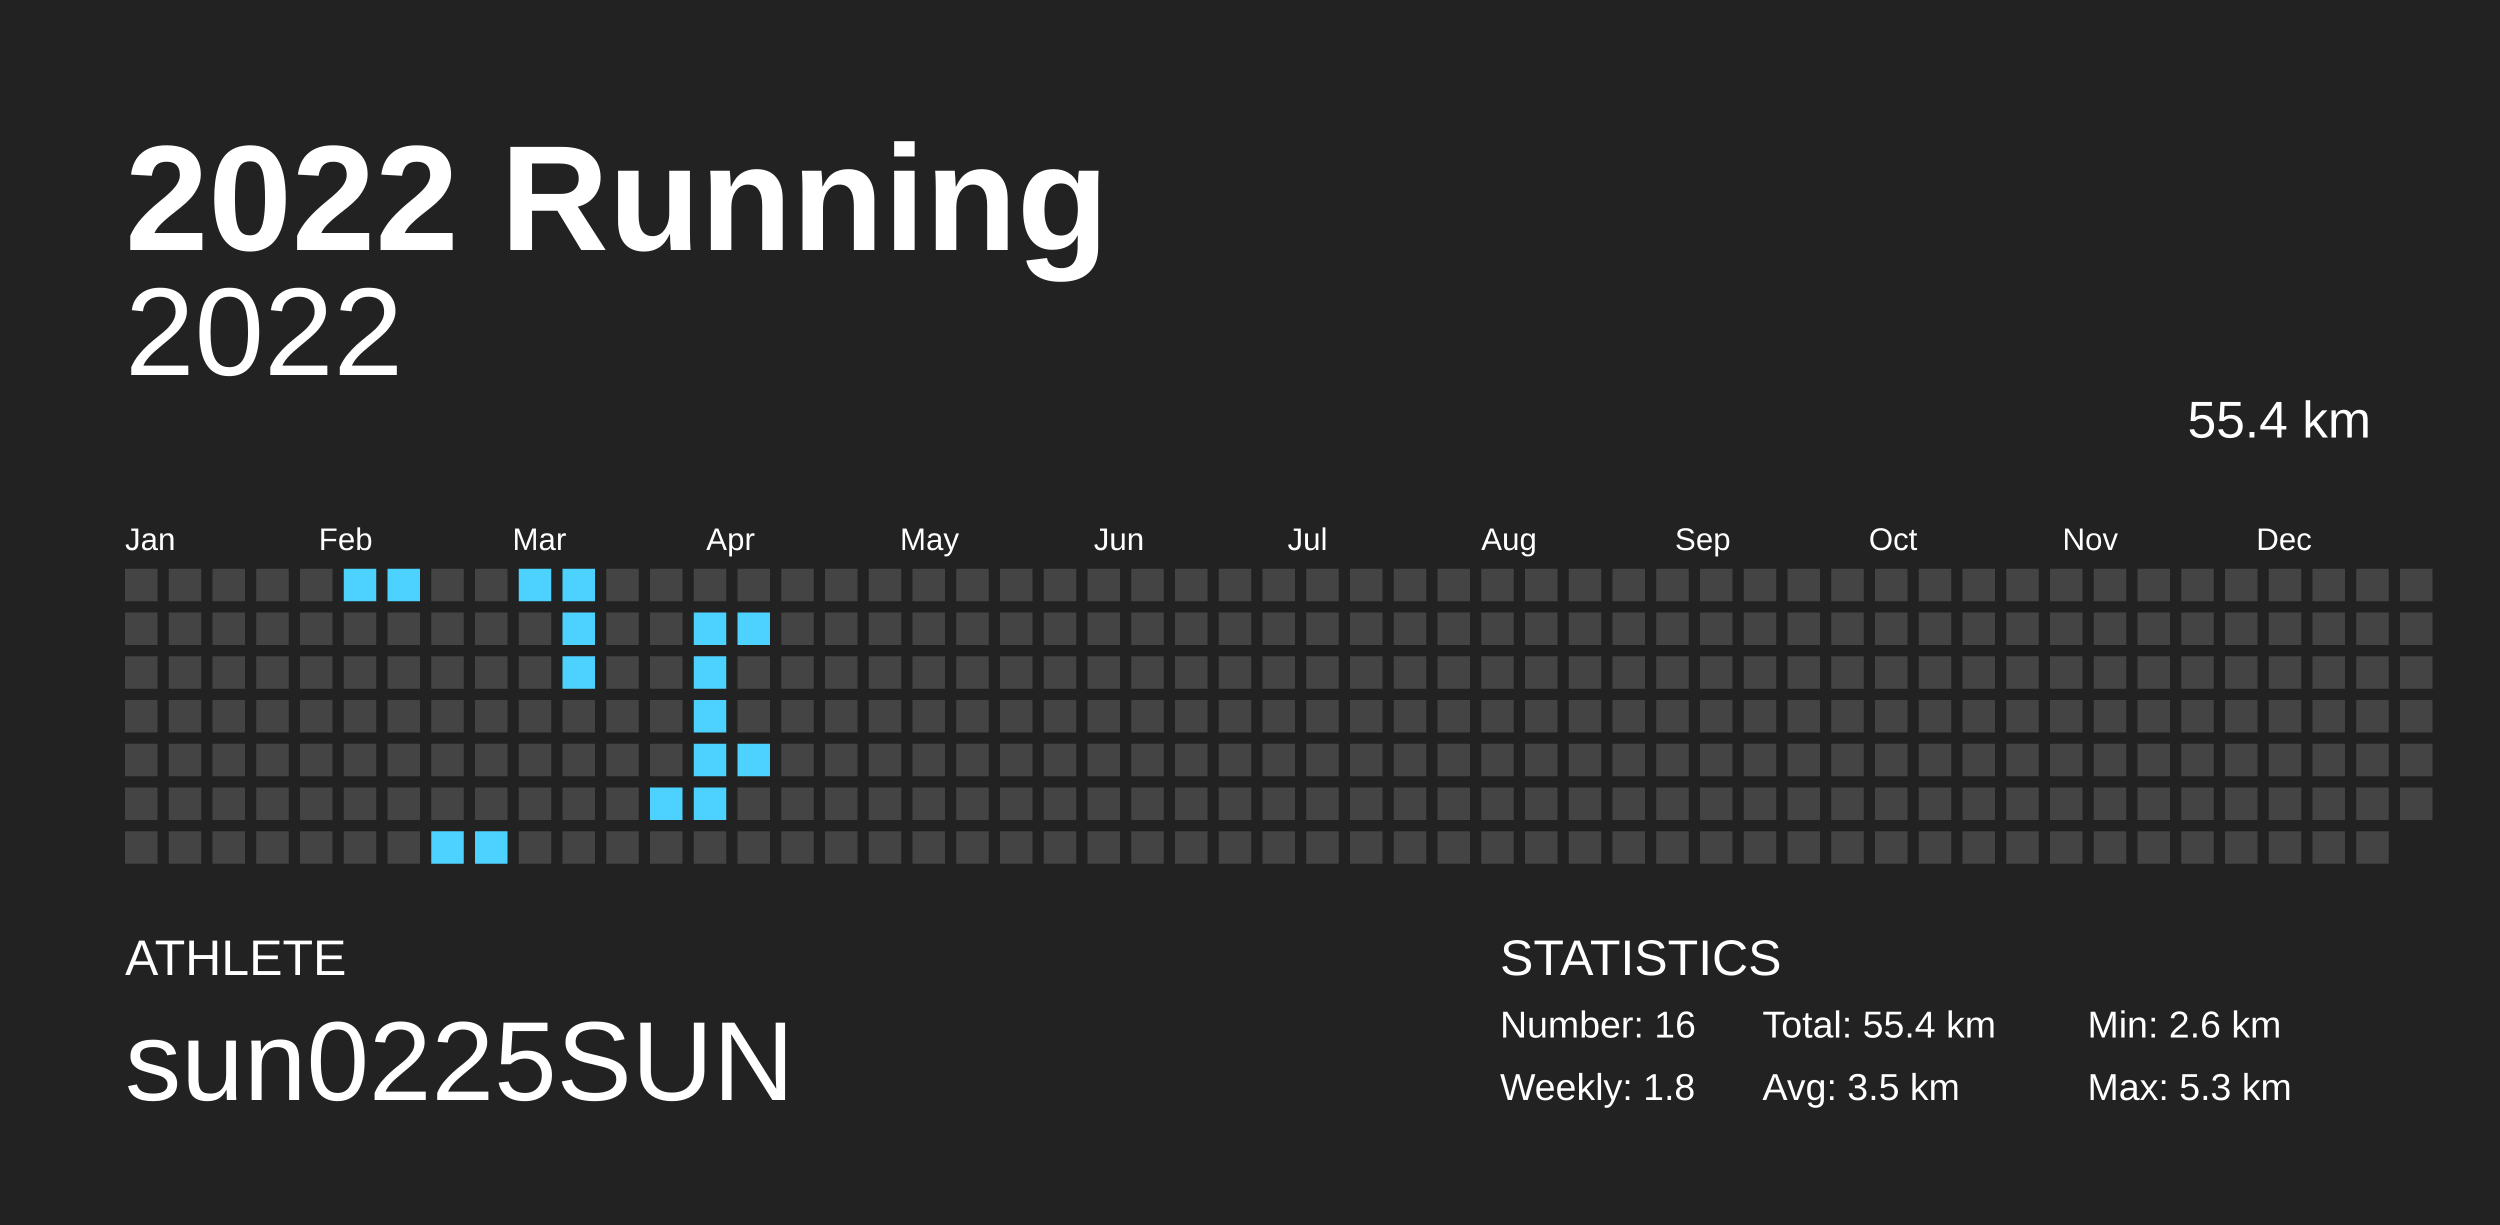
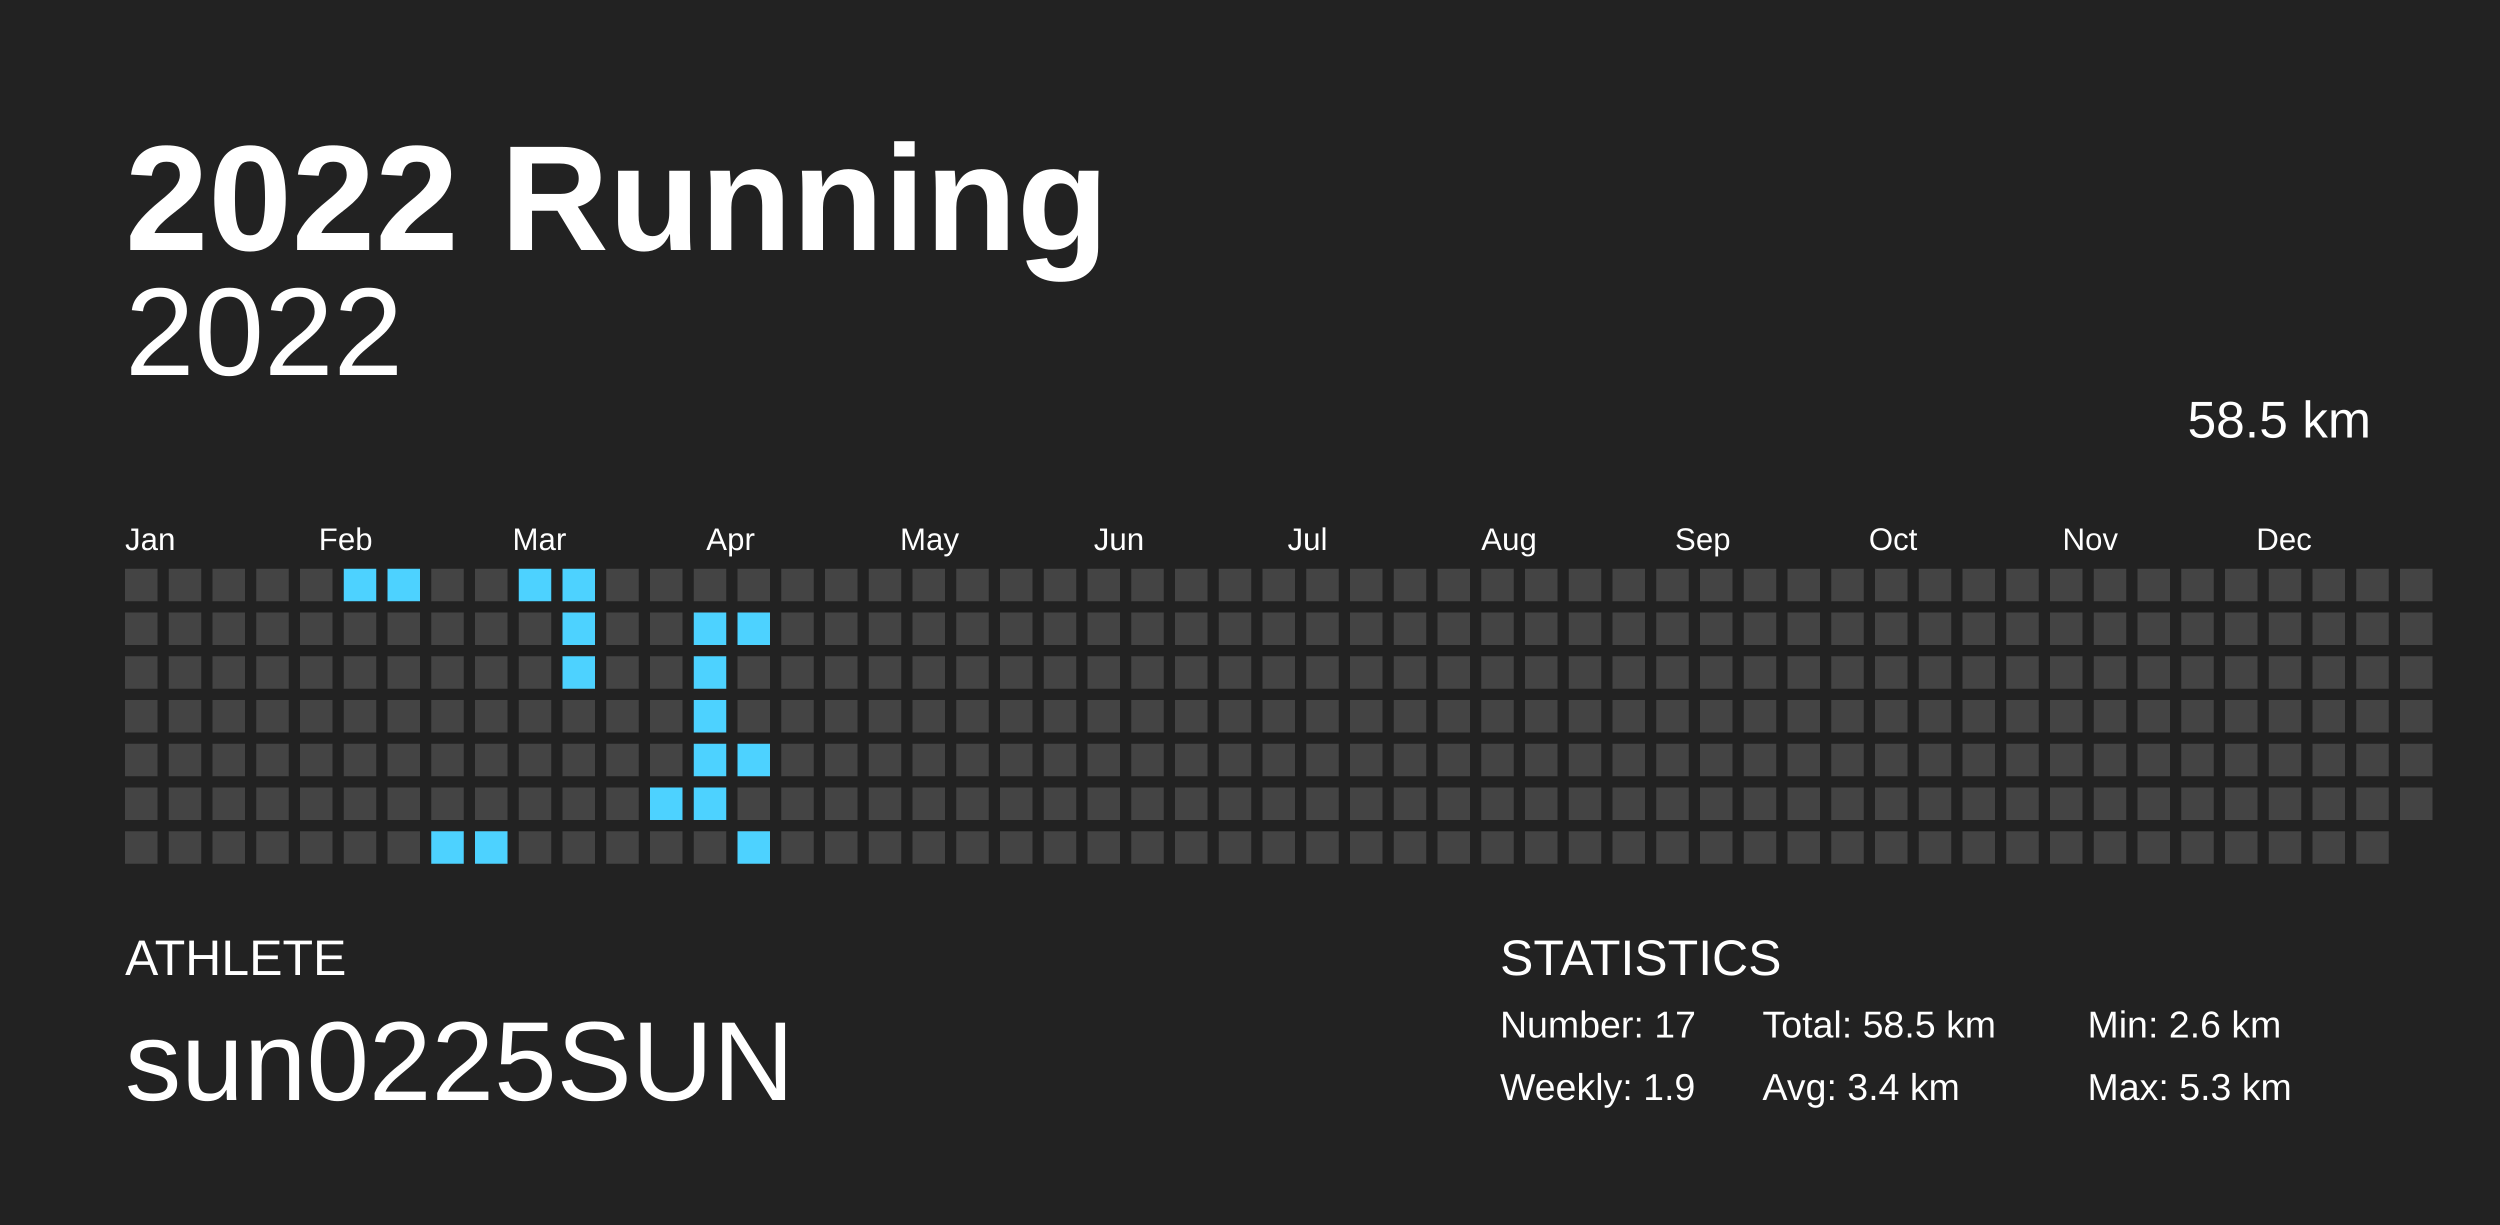
<svg xmlns="http://www.w3.org/2000/svg" baseProfile="full" height="98mm" version="1.1" viewBox="0,0,200,98" width="200mm">
  <defs />
  <rect fill="#222222" height="98" width="200" x="0" y="0" />
  <text fill="#FFFFFF" style="font-size:12px; font-family:Arial; font-weight:bold;" x="10" y="20">2022 Running</text>
  <text fill="#FFFFFF" style="font-size:4px; font-family:Arial" x="10" y="78">ATHLETE</text>
  <text fill="#FFFFFF" style="font-size:9px; font-family:Arial" x="10" y="88">sun0225SUN</text>
  <text fill="#FFFFFF" style="font-size:4px; font-family:Arial" x="120" y="78">STATISTICS</text>
-   <text fill="#FFFFFF" style="font-size:3px; font-family:Arial" x="120" y="83">Number: 16</text>
-   <text fill="#FFFFFF" style="font-size:3px; font-family:Arial" x="120" y="88">Weekly: 1.8</text>
-   <text fill="#FFFFFF" style="font-size:3px; font-family:Arial" x="141" y="83">Total: 55.4 km</text>
-   <text fill="#FFFFFF" style="font-size:3px; font-family:Arial" x="141" y="88">Avg: 3.5 km</text>
+   <text fill="#FFFFFF" style="font-size:3px; font-family:Arial" x="120" y="83">Number: 17</text>
+   <text fill="#FFFFFF" style="font-size:3px; font-family:Arial" x="120" y="88">Weekly: 1.9</text>
+   <text fill="#FFFFFF" style="font-size:3px; font-family:Arial" x="141" y="83">Total: 58.5 km</text>
+   <text fill="#FFFFFF" style="font-size:3px; font-family:Arial" x="141" y="88">Avg: 3.4 km</text>
  <text fill="#FFFFFF" style="font-size:3px; font-family:Arial" x="167" y="83">Min: 2.6 km</text>
  <text fill="#FFFFFF" style="font-size:3px; font-family:Arial" x="167" y="88">Max: 5.3 km</text>
  <text alignment-baseline="hanging" fill="#FFFFFF" style="font-size:10.0px; font-family:Arial;" x="10" y="30">2022</text>
-   <text alignment-baseline="hanging" fill="#FFFFFF" style="font-size:4.125px; font-family:Arial;" x="175" y="35">55.4 km</text>
+   <text alignment-baseline="hanging" fill="#FFFFFF" style="font-size:4.125px; font-family:Arial;" x="175" y="35">58.5 km</text>
  <text fill="#FFFFFF" style="font-size:2.5px; font-family:Arial" x="10.0" y="44">Jan</text>
  <text fill="#FFFFFF" style="font-size:2.5px; font-family:Arial" x="25.5" y="44">Feb</text>
  <text fill="#FFFFFF" style="font-size:2.5px; font-family:Arial" x="41.0" y="44">Mar</text>
  <text fill="#FFFFFF" style="font-size:2.5px; font-family:Arial" x="56.5" y="44">Apr</text>
  <text fill="#FFFFFF" style="font-size:2.5px; font-family:Arial" x="72.0" y="44">May</text>
  <text fill="#FFFFFF" style="font-size:2.5px; font-family:Arial" x="87.5" y="44">Jun</text>
  <text fill="#FFFFFF" style="font-size:2.5px; font-family:Arial" x="103.0" y="44">Jul</text>
  <text fill="#FFFFFF" style="font-size:2.5px; font-family:Arial" x="118.5" y="44">Aug</text>
  <text fill="#FFFFFF" style="font-size:2.5px; font-family:Arial" x="134.0" y="44">Sep</text>
  <text fill="#FFFFFF" style="font-size:2.5px; font-family:Arial" x="149.5" y="44">Oct</text>
  <text fill="#FFFFFF" style="font-size:2.5px; font-family:Arial" x="165.0" y="44">Nov</text>
  <text fill="#FFFFFF" style="font-size:2.5px; font-family:Arial" x="180.5" y="44">Dec</text>
  <rect fill="#444444" height="2.6" width="2.6" x="10.0" y="45.5" />
  <rect fill="#444444" height="2.6" width="2.6" x="10.0" y="49.0" />
  <rect fill="#444444" height="2.6" width="2.6" x="10.0" y="52.5" />
  <rect fill="#444444" height="2.6" width="2.6" x="10.0" y="56.0" />
  <rect fill="#444444" height="2.6" width="2.6" x="10.0" y="59.5" />
  <rect fill="#444444" height="2.6" width="2.6" x="10.0" y="63.0" />
  <rect fill="#444444" height="2.6" width="2.6" x="10.0" y="66.5" />
  <rect fill="#444444" height="2.6" width="2.6" x="13.5" y="45.5" />
  <rect fill="#444444" height="2.6" width="2.6" x="13.5" y="49.0" />
  <rect fill="#444444" height="2.6" width="2.6" x="13.5" y="52.5" />
  <rect fill="#444444" height="2.6" width="2.6" x="13.5" y="56.0" />
  <rect fill="#444444" height="2.6" width="2.6" x="13.5" y="59.5" />
  <rect fill="#444444" height="2.6" width="2.6" x="13.5" y="63.0" />
  <rect fill="#444444" height="2.6" width="2.6" x="13.5" y="66.5" />
  <rect fill="#444444" height="2.6" width="2.6" x="17.0" y="45.5" />
  <rect fill="#444444" height="2.6" width="2.6" x="17.0" y="49.0" />
  <rect fill="#444444" height="2.6" width="2.6" x="17.0" y="52.5" />
  <rect fill="#444444" height="2.6" width="2.6" x="17.0" y="56.0" />
  <rect fill="#444444" height="2.6" width="2.6" x="17.0" y="59.5" />
  <rect fill="#444444" height="2.6" width="2.6" x="17.0" y="63.0" />
  <rect fill="#444444" height="2.6" width="2.6" x="17.0" y="66.5" />
  <rect fill="#444444" height="2.6" width="2.6" x="20.5" y="45.5" />
  <rect fill="#444444" height="2.6" width="2.6" x="20.5" y="49.0" />
  <rect fill="#444444" height="2.6" width="2.6" x="20.5" y="52.5" />
  <rect fill="#444444" height="2.6" width="2.6" x="20.5" y="56.0" />
  <rect fill="#444444" height="2.6" width="2.6" x="20.5" y="59.5" />
  <rect fill="#444444" height="2.6" width="2.6" x="20.5" y="63.0" />
  <rect fill="#444444" height="2.6" width="2.6" x="20.5" y="66.5" />
  <rect fill="#444444" height="2.6" width="2.6" x="24.0" y="45.5" />
  <rect fill="#444444" height="2.6" width="2.6" x="24.0" y="49.0" />
  <rect fill="#444444" height="2.6" width="2.6" x="24.0" y="52.5" />
  <rect fill="#444444" height="2.6" width="2.6" x="24.0" y="56.0" />
  <rect fill="#444444" height="2.6" width="2.6" x="24.0" y="59.5" />
  <rect fill="#444444" height="2.6" width="2.6" x="24.0" y="63.0" />
  <rect fill="#444444" height="2.6" width="2.6" x="24.0" y="66.5" />
  <rect fill="#4dd2ff" height="2.6" width="2.6" x="27.5" y="45.5" />
  <rect fill="#444444" height="2.6" width="2.6" x="27.5" y="49.0" />
  <rect fill="#444444" height="2.6" width="2.6" x="27.5" y="52.5" />
  <rect fill="#444444" height="2.6" width="2.6" x="27.5" y="56.0" />
  <rect fill="#444444" height="2.6" width="2.6" x="27.5" y="59.5" />
  <rect fill="#444444" height="2.6" width="2.6" x="27.5" y="63.0" />
  <rect fill="#444444" height="2.6" width="2.6" x="27.5" y="66.5" />
  <rect fill="#4dd2ff" height="2.6" width="2.6" x="31.0" y="45.5" />
  <rect fill="#444444" height="2.6" width="2.6" x="31.0" y="49.0" />
  <rect fill="#444444" height="2.6" width="2.6" x="31.0" y="52.5" />
  <rect fill="#444444" height="2.6" width="2.6" x="31.0" y="56.0" />
  <rect fill="#444444" height="2.6" width="2.6" x="31.0" y="59.5" />
  <rect fill="#444444" height="2.6" width="2.6" x="31.0" y="63.0" />
  <rect fill="#444444" height="2.6" width="2.6" x="31.0" y="66.5" />
  <rect fill="#444444" height="2.6" width="2.6" x="34.5" y="45.5" />
  <rect fill="#444444" height="2.6" width="2.6" x="34.5" y="49.0" />
  <rect fill="#444444" height="2.6" width="2.6" x="34.5" y="52.5" />
  <rect fill="#444444" height="2.6" width="2.6" x="34.5" y="56.0" />
  <rect fill="#444444" height="2.6" width="2.6" x="34.5" y="59.5" />
  <rect fill="#444444" height="2.6" width="2.6" x="34.5" y="63.0" />
  <rect fill="#4dd2ff" height="2.6" width="2.6" x="34.5" y="66.5" />
  <rect fill="#444444" height="2.6" width="2.6" x="38.0" y="45.5" />
  <rect fill="#444444" height="2.6" width="2.6" x="38.0" y="49.0" />
  <rect fill="#444444" height="2.6" width="2.6" x="38.0" y="52.5" />
  <rect fill="#444444" height="2.6" width="2.6" x="38.0" y="56.0" />
  <rect fill="#444444" height="2.6" width="2.6" x="38.0" y="59.5" />
  <rect fill="#444444" height="2.6" width="2.6" x="38.0" y="63.0" />
  <rect fill="#4dd2ff" height="2.6" width="2.6" x="38.0" y="66.5" />
  <rect fill="#4dd2ff" height="2.6" width="2.6" x="41.5" y="45.5" />
  <rect fill="#444444" height="2.6" width="2.6" x="41.5" y="49.0" />
  <rect fill="#444444" height="2.6" width="2.6" x="41.5" y="52.5" />
  <rect fill="#444444" height="2.6" width="2.6" x="41.5" y="56.0" />
  <rect fill="#444444" height="2.6" width="2.6" x="41.5" y="59.5" />
  <rect fill="#444444" height="2.6" width="2.6" x="41.5" y="63.0" />
  <rect fill="#444444" height="2.6" width="2.6" x="41.5" y="66.5" />
  <rect fill="#4dd2ff" height="2.6" width="2.6" x="45.0" y="45.5" />
  <rect fill="#4dd2ff" height="2.6" width="2.6" x="45.0" y="49.0" />
  <rect fill="#4dd2ff" height="2.6" width="2.6" x="45.0" y="52.5" />
  <rect fill="#444444" height="2.6" width="2.6" x="45.0" y="56.0" />
  <rect fill="#444444" height="2.6" width="2.6" x="45.0" y="59.5" />
  <rect fill="#444444" height="2.6" width="2.6" x="45.0" y="63.0" />
  <rect fill="#444444" height="2.6" width="2.6" x="45.0" y="66.5" />
  <rect fill="#444444" height="2.6" width="2.6" x="48.5" y="45.5" />
  <rect fill="#444444" height="2.6" width="2.6" x="48.5" y="49.0" />
  <rect fill="#444444" height="2.6" width="2.6" x="48.5" y="52.5" />
  <rect fill="#444444" height="2.6" width="2.6" x="48.5" y="56.0" />
  <rect fill="#444444" height="2.6" width="2.6" x="48.5" y="59.5" />
  <rect fill="#444444" height="2.6" width="2.6" x="48.5" y="63.0" />
  <rect fill="#444444" height="2.6" width="2.6" x="48.5" y="66.5" />
  <rect fill="#444444" height="2.6" width="2.6" x="52.0" y="45.5" />
  <rect fill="#444444" height="2.6" width="2.6" x="52.0" y="49.0" />
  <rect fill="#444444" height="2.6" width="2.6" x="52.0" y="52.5" />
  <rect fill="#444444" height="2.6" width="2.6" x="52.0" y="56.0" />
  <rect fill="#444444" height="2.6" width="2.6" x="52.0" y="59.5" />
  <rect fill="#4dd2ff" height="2.6" width="2.6" x="52.0" y="63.0" />
  <rect fill="#444444" height="2.6" width="2.6" x="52.0" y="66.5" />
  <rect fill="#444444" height="2.6" width="2.6" x="55.5" y="45.5" />
  <rect fill="#4dd2ff" height="2.6" width="2.6" x="55.5" y="49.0" />
  <rect fill="#4dd2ff" height="2.6" width="2.6" x="55.5" y="52.5" />
  <rect fill="#4dd2ff" height="2.6" width="2.6" x="55.5" y="56.0" />
  <rect fill="#4dd2ff" height="2.6" width="2.6" x="55.5" y="59.5" />
  <rect fill="#4dd2ff" height="2.6" width="2.6" x="55.5" y="63.0" />
  <rect fill="#444444" height="2.6" width="2.6" x="55.5" y="66.5" />
  <rect fill="#444444" height="2.6" width="2.6" x="59.0" y="45.5" />
  <rect fill="#4dd2ff" height="2.6" width="2.6" x="59.0" y="49.0" />
  <rect fill="#444444" height="2.6" width="2.6" x="59.0" y="52.5" />
  <rect fill="#444444" height="2.6" width="2.6" x="59.0" y="56.0" />
  <rect fill="#4dd2ff" height="2.6" width="2.6" x="59.0" y="59.5" />
  <rect fill="#444444" height="2.6" width="2.6" x="59.0" y="63.0" />
-   <rect fill="#444444" height="2.6" width="2.6" x="59.0" y="66.5" />
+   <rect fill="#4dd2ff" height="2.6" width="2.6" x="59.0" y="66.5" />
  <rect fill="#444444" height="2.6" width="2.6" x="62.5" y="45.5" />
  <rect fill="#444444" height="2.6" width="2.6" x="62.5" y="49.0" />
  <rect fill="#444444" height="2.6" width="2.6" x="62.5" y="52.5" />
  <rect fill="#444444" height="2.6" width="2.6" x="62.5" y="56.0" />
  <rect fill="#444444" height="2.6" width="2.6" x="62.5" y="59.5" />
  <rect fill="#444444" height="2.6" width="2.6" x="62.5" y="63.0" />
  <rect fill="#444444" height="2.6" width="2.6" x="62.5" y="66.5" />
  <rect fill="#444444" height="2.6" width="2.6" x="66.0" y="45.5" />
  <rect fill="#444444" height="2.6" width="2.6" x="66.0" y="49.0" />
  <rect fill="#444444" height="2.6" width="2.6" x="66.0" y="52.5" />
  <rect fill="#444444" height="2.6" width="2.6" x="66.0" y="56.0" />
  <rect fill="#444444" height="2.6" width="2.6" x="66.0" y="59.5" />
  <rect fill="#444444" height="2.6" width="2.6" x="66.0" y="63.0" />
  <rect fill="#444444" height="2.6" width="2.6" x="66.0" y="66.5" />
  <rect fill="#444444" height="2.6" width="2.6" x="69.5" y="45.5" />
  <rect fill="#444444" height="2.6" width="2.6" x="69.5" y="49.0" />
  <rect fill="#444444" height="2.6" width="2.6" x="69.5" y="52.5" />
  <rect fill="#444444" height="2.6" width="2.6" x="69.5" y="56.0" />
  <rect fill="#444444" height="2.6" width="2.6" x="69.5" y="59.5" />
  <rect fill="#444444" height="2.6" width="2.6" x="69.5" y="63.0" />
  <rect fill="#444444" height="2.6" width="2.6" x="69.5" y="66.5" />
  <rect fill="#444444" height="2.6" width="2.6" x="73.0" y="45.5" />
  <rect fill="#444444" height="2.6" width="2.6" x="73.0" y="49.0" />
  <rect fill="#444444" height="2.6" width="2.6" x="73.0" y="52.5" />
  <rect fill="#444444" height="2.6" width="2.6" x="73.0" y="56.0" />
  <rect fill="#444444" height="2.6" width="2.6" x="73.0" y="59.5" />
  <rect fill="#444444" height="2.6" width="2.6" x="73.0" y="63.0" />
  <rect fill="#444444" height="2.6" width="2.6" x="73.0" y="66.5" />
  <rect fill="#444444" height="2.6" width="2.6" x="76.5" y="45.5" />
  <rect fill="#444444" height="2.6" width="2.6" x="76.5" y="49.0" />
  <rect fill="#444444" height="2.6" width="2.6" x="76.5" y="52.5" />
  <rect fill="#444444" height="2.6" width="2.6" x="76.5" y="56.0" />
  <rect fill="#444444" height="2.6" width="2.6" x="76.5" y="59.5" />
  <rect fill="#444444" height="2.6" width="2.6" x="76.5" y="63.0" />
  <rect fill="#444444" height="2.6" width="2.6" x="76.5" y="66.5" />
  <rect fill="#444444" height="2.6" width="2.6" x="80.0" y="45.5" />
  <rect fill="#444444" height="2.6" width="2.6" x="80.0" y="49.0" />
  <rect fill="#444444" height="2.6" width="2.6" x="80.0" y="52.5" />
  <rect fill="#444444" height="2.6" width="2.6" x="80.0" y="56.0" />
  <rect fill="#444444" height="2.6" width="2.6" x="80.0" y="59.5" />
  <rect fill="#444444" height="2.6" width="2.6" x="80.0" y="63.0" />
  <rect fill="#444444" height="2.6" width="2.6" x="80.0" y="66.5" />
  <rect fill="#444444" height="2.6" width="2.6" x="83.5" y="45.5" />
  <rect fill="#444444" height="2.6" width="2.6" x="83.5" y="49.0" />
  <rect fill="#444444" height="2.6" width="2.6" x="83.5" y="52.5" />
  <rect fill="#444444" height="2.6" width="2.6" x="83.5" y="56.0" />
  <rect fill="#444444" height="2.6" width="2.6" x="83.5" y="59.5" />
  <rect fill="#444444" height="2.6" width="2.6" x="83.5" y="63.0" />
  <rect fill="#444444" height="2.6" width="2.6" x="83.5" y="66.5" />
  <rect fill="#444444" height="2.6" width="2.6" x="87.0" y="45.5" />
  <rect fill="#444444" height="2.6" width="2.6" x="87.0" y="49.0" />
  <rect fill="#444444" height="2.6" width="2.6" x="87.0" y="52.5" />
  <rect fill="#444444" height="2.6" width="2.6" x="87.0" y="56.0" />
  <rect fill="#444444" height="2.6" width="2.6" x="87.0" y="59.5" />
  <rect fill="#444444" height="2.6" width="2.6" x="87.0" y="63.0" />
  <rect fill="#444444" height="2.6" width="2.6" x="87.0" y="66.5" />
  <rect fill="#444444" height="2.6" width="2.6" x="90.5" y="45.5" />
  <rect fill="#444444" height="2.6" width="2.6" x="90.5" y="49.0" />
  <rect fill="#444444" height="2.6" width="2.6" x="90.5" y="52.5" />
  <rect fill="#444444" height="2.6" width="2.6" x="90.5" y="56.0" />
  <rect fill="#444444" height="2.6" width="2.6" x="90.5" y="59.5" />
  <rect fill="#444444" height="2.6" width="2.6" x="90.5" y="63.0" />
  <rect fill="#444444" height="2.6" width="2.6" x="90.5" y="66.5" />
  <rect fill="#444444" height="2.6" width="2.6" x="94.0" y="45.5" />
  <rect fill="#444444" height="2.6" width="2.6" x="94.0" y="49.0" />
  <rect fill="#444444" height="2.6" width="2.6" x="94.0" y="52.5" />
  <rect fill="#444444" height="2.6" width="2.6" x="94.0" y="56.0" />
  <rect fill="#444444" height="2.6" width="2.6" x="94.0" y="59.5" />
  <rect fill="#444444" height="2.6" width="2.6" x="94.0" y="63.0" />
  <rect fill="#444444" height="2.6" width="2.6" x="94.0" y="66.5" />
  <rect fill="#444444" height="2.6" width="2.6" x="97.5" y="45.5" />
  <rect fill="#444444" height="2.6" width="2.6" x="97.5" y="49.0" />
  <rect fill="#444444" height="2.6" width="2.6" x="97.5" y="52.5" />
  <rect fill="#444444" height="2.6" width="2.6" x="97.5" y="56.0" />
  <rect fill="#444444" height="2.6" width="2.6" x="97.5" y="59.5" />
  <rect fill="#444444" height="2.6" width="2.6" x="97.5" y="63.0" />
  <rect fill="#444444" height="2.6" width="2.6" x="97.5" y="66.5" />
  <rect fill="#444444" height="2.6" width="2.6" x="101.0" y="45.5" />
  <rect fill="#444444" height="2.6" width="2.6" x="101.0" y="49.0" />
  <rect fill="#444444" height="2.6" width="2.6" x="101.0" y="52.5" />
  <rect fill="#444444" height="2.6" width="2.6" x="101.0" y="56.0" />
  <rect fill="#444444" height="2.6" width="2.6" x="101.0" y="59.5" />
  <rect fill="#444444" height="2.6" width="2.6" x="101.0" y="63.0" />
  <rect fill="#444444" height="2.6" width="2.6" x="101.0" y="66.5" />
  <rect fill="#444444" height="2.6" width="2.6" x="104.5" y="45.5" />
  <rect fill="#444444" height="2.6" width="2.6" x="104.5" y="49.0" />
  <rect fill="#444444" height="2.6" width="2.6" x="104.5" y="52.5" />
  <rect fill="#444444" height="2.6" width="2.6" x="104.5" y="56.0" />
  <rect fill="#444444" height="2.6" width="2.6" x="104.5" y="59.5" />
  <rect fill="#444444" height="2.6" width="2.6" x="104.5" y="63.0" />
  <rect fill="#444444" height="2.6" width="2.6" x="104.5" y="66.5" />
  <rect fill="#444444" height="2.6" width="2.6" x="108.0" y="45.5" />
  <rect fill="#444444" height="2.6" width="2.6" x="108.0" y="49.0" />
  <rect fill="#444444" height="2.6" width="2.6" x="108.0" y="52.5" />
  <rect fill="#444444" height="2.6" width="2.6" x="108.0" y="56.0" />
  <rect fill="#444444" height="2.6" width="2.6" x="108.0" y="59.5" />
  <rect fill="#444444" height="2.6" width="2.6" x="108.0" y="63.0" />
  <rect fill="#444444" height="2.6" width="2.6" x="108.0" y="66.5" />
  <rect fill="#444444" height="2.6" width="2.6" x="111.5" y="45.5" />
  <rect fill="#444444" height="2.6" width="2.6" x="111.5" y="49.0" />
  <rect fill="#444444" height="2.6" width="2.6" x="111.5" y="52.5" />
  <rect fill="#444444" height="2.6" width="2.6" x="111.5" y="56.0" />
  <rect fill="#444444" height="2.6" width="2.6" x="111.5" y="59.5" />
  <rect fill="#444444" height="2.6" width="2.6" x="111.5" y="63.0" />
  <rect fill="#444444" height="2.6" width="2.6" x="111.5" y="66.5" />
  <rect fill="#444444" height="2.6" width="2.6" x="115.0" y="45.5" />
  <rect fill="#444444" height="2.6" width="2.6" x="115.0" y="49.0" />
  <rect fill="#444444" height="2.6" width="2.6" x="115.0" y="52.5" />
  <rect fill="#444444" height="2.6" width="2.6" x="115.0" y="56.0" />
  <rect fill="#444444" height="2.6" width="2.6" x="115.0" y="59.5" />
  <rect fill="#444444" height="2.6" width="2.6" x="115.0" y="63.0" />
  <rect fill="#444444" height="2.6" width="2.6" x="115.0" y="66.5" />
  <rect fill="#444444" height="2.6" width="2.6" x="118.5" y="45.5" />
  <rect fill="#444444" height="2.6" width="2.6" x="118.5" y="49.0" />
  <rect fill="#444444" height="2.6" width="2.6" x="118.5" y="52.5" />
  <rect fill="#444444" height="2.6" width="2.6" x="118.5" y="56.0" />
  <rect fill="#444444" height="2.6" width="2.6" x="118.5" y="59.5" />
  <rect fill="#444444" height="2.6" width="2.6" x="118.5" y="63.0" />
  <rect fill="#444444" height="2.6" width="2.6" x="118.5" y="66.5" />
  <rect fill="#444444" height="2.6" width="2.6" x="122.0" y="45.5" />
  <rect fill="#444444" height="2.6" width="2.6" x="122.0" y="49.0" />
  <rect fill="#444444" height="2.6" width="2.6" x="122.0" y="52.5" />
  <rect fill="#444444" height="2.6" width="2.6" x="122.0" y="56.0" />
  <rect fill="#444444" height="2.6" width="2.6" x="122.0" y="59.5" />
  <rect fill="#444444" height="2.6" width="2.6" x="122.0" y="63.0" />
  <rect fill="#444444" height="2.6" width="2.6" x="122.0" y="66.5" />
  <rect fill="#444444" height="2.6" width="2.6" x="125.5" y="45.5" />
  <rect fill="#444444" height="2.6" width="2.6" x="125.5" y="49.0" />
  <rect fill="#444444" height="2.6" width="2.6" x="125.5" y="52.5" />
  <rect fill="#444444" height="2.6" width="2.6" x="125.5" y="56.0" />
  <rect fill="#444444" height="2.6" width="2.6" x="125.5" y="59.5" />
  <rect fill="#444444" height="2.6" width="2.6" x="125.5" y="63.0" />
  <rect fill="#444444" height="2.6" width="2.6" x="125.5" y="66.5" />
  <rect fill="#444444" height="2.6" width="2.6" x="129.0" y="45.5" />
  <rect fill="#444444" height="2.6" width="2.6" x="129.0" y="49.0" />
  <rect fill="#444444" height="2.6" width="2.6" x="129.0" y="52.5" />
  <rect fill="#444444" height="2.6" width="2.6" x="129.0" y="56.0" />
  <rect fill="#444444" height="2.6" width="2.6" x="129.0" y="59.5" />
  <rect fill="#444444" height="2.6" width="2.6" x="129.0" y="63.0" />
  <rect fill="#444444" height="2.6" width="2.6" x="129.0" y="66.5" />
  <rect fill="#444444" height="2.6" width="2.6" x="132.5" y="45.5" />
  <rect fill="#444444" height="2.6" width="2.6" x="132.5" y="49.0" />
  <rect fill="#444444" height="2.6" width="2.6" x="132.5" y="52.5" />
  <rect fill="#444444" height="2.6" width="2.6" x="132.5" y="56.0" />
  <rect fill="#444444" height="2.6" width="2.6" x="132.5" y="59.5" />
  <rect fill="#444444" height="2.6" width="2.6" x="132.5" y="63.0" />
  <rect fill="#444444" height="2.6" width="2.6" x="132.5" y="66.5" />
  <rect fill="#444444" height="2.6" width="2.6" x="136.0" y="45.5" />
  <rect fill="#444444" height="2.6" width="2.6" x="136.0" y="49.0" />
  <rect fill="#444444" height="2.6" width="2.6" x="136.0" y="52.5" />
  <rect fill="#444444" height="2.6" width="2.6" x="136.0" y="56.0" />
  <rect fill="#444444" height="2.6" width="2.6" x="136.0" y="59.5" />
  <rect fill="#444444" height="2.6" width="2.6" x="136.0" y="63.0" />
  <rect fill="#444444" height="2.6" width="2.6" x="136.0" y="66.5" />
  <rect fill="#444444" height="2.6" width="2.6" x="139.5" y="45.5" />
  <rect fill="#444444" height="2.6" width="2.6" x="139.5" y="49.0" />
  <rect fill="#444444" height="2.6" width="2.6" x="139.5" y="52.5" />
  <rect fill="#444444" height="2.6" width="2.6" x="139.5" y="56.0" />
  <rect fill="#444444" height="2.6" width="2.6" x="139.5" y="59.5" />
  <rect fill="#444444" height="2.6" width="2.6" x="139.5" y="63.0" />
  <rect fill="#444444" height="2.6" width="2.6" x="139.5" y="66.5" />
  <rect fill="#444444" height="2.6" width="2.6" x="143.0" y="45.5" />
  <rect fill="#444444" height="2.6" width="2.6" x="143.0" y="49.0" />
  <rect fill="#444444" height="2.6" width="2.6" x="143.0" y="52.5" />
  <rect fill="#444444" height="2.6" width="2.6" x="143.0" y="56.0" />
  <rect fill="#444444" height="2.6" width="2.6" x="143.0" y="59.5" />
  <rect fill="#444444" height="2.6" width="2.6" x="143.0" y="63.0" />
  <rect fill="#444444" height="2.6" width="2.6" x="143.0" y="66.5" />
  <rect fill="#444444" height="2.6" width="2.6" x="146.5" y="45.5" />
  <rect fill="#444444" height="2.6" width="2.6" x="146.5" y="49.0" />
  <rect fill="#444444" height="2.6" width="2.6" x="146.5" y="52.5" />
  <rect fill="#444444" height="2.6" width="2.6" x="146.5" y="56.0" />
  <rect fill="#444444" height="2.6" width="2.6" x="146.5" y="59.5" />
  <rect fill="#444444" height="2.6" width="2.6" x="146.5" y="63.0" />
  <rect fill="#444444" height="2.6" width="2.6" x="146.5" y="66.5" />
  <rect fill="#444444" height="2.6" width="2.6" x="150.0" y="45.5" />
  <rect fill="#444444" height="2.6" width="2.6" x="150.0" y="49.0" />
  <rect fill="#444444" height="2.6" width="2.6" x="150.0" y="52.5" />
  <rect fill="#444444" height="2.6" width="2.6" x="150.0" y="56.0" />
  <rect fill="#444444" height="2.6" width="2.6" x="150.0" y="59.5" />
  <rect fill="#444444" height="2.6" width="2.6" x="150.0" y="63.0" />
  <rect fill="#444444" height="2.6" width="2.6" x="150.0" y="66.5" />
  <rect fill="#444444" height="2.6" width="2.6" x="153.5" y="45.5" />
  <rect fill="#444444" height="2.6" width="2.6" x="153.5" y="49.0" />
  <rect fill="#444444" height="2.6" width="2.6" x="153.5" y="52.5" />
  <rect fill="#444444" height="2.6" width="2.6" x="153.5" y="56.0" />
  <rect fill="#444444" height="2.6" width="2.6" x="153.5" y="59.5" />
  <rect fill="#444444" height="2.6" width="2.6" x="153.5" y="63.0" />
  <rect fill="#444444" height="2.6" width="2.6" x="153.5" y="66.5" />
  <rect fill="#444444" height="2.6" width="2.6" x="157.0" y="45.5" />
  <rect fill="#444444" height="2.6" width="2.6" x="157.0" y="49.0" />
  <rect fill="#444444" height="2.6" width="2.6" x="157.0" y="52.5" />
  <rect fill="#444444" height="2.6" width="2.6" x="157.0" y="56.0" />
  <rect fill="#444444" height="2.6" width="2.6" x="157.0" y="59.5" />
  <rect fill="#444444" height="2.6" width="2.6" x="157.0" y="63.0" />
  <rect fill="#444444" height="2.6" width="2.6" x="157.0" y="66.5" />
  <rect fill="#444444" height="2.6" width="2.6" x="160.5" y="45.5" />
  <rect fill="#444444" height="2.6" width="2.6" x="160.5" y="49.0" />
  <rect fill="#444444" height="2.6" width="2.6" x="160.5" y="52.5" />
  <rect fill="#444444" height="2.6" width="2.6" x="160.5" y="56.0" />
  <rect fill="#444444" height="2.6" width="2.6" x="160.5" y="59.5" />
  <rect fill="#444444" height="2.6" width="2.6" x="160.5" y="63.0" />
  <rect fill="#444444" height="2.6" width="2.6" x="160.5" y="66.5" />
  <rect fill="#444444" height="2.6" width="2.6" x="164.0" y="45.5" />
  <rect fill="#444444" height="2.6" width="2.6" x="164.0" y="49.0" />
  <rect fill="#444444" height="2.6" width="2.6" x="164.0" y="52.5" />
  <rect fill="#444444" height="2.6" width="2.6" x="164.0" y="56.0" />
  <rect fill="#444444" height="2.6" width="2.6" x="164.0" y="59.5" />
  <rect fill="#444444" height="2.6" width="2.6" x="164.0" y="63.0" />
  <rect fill="#444444" height="2.6" width="2.6" x="164.0" y="66.5" />
  <rect fill="#444444" height="2.6" width="2.6" x="167.5" y="45.5" />
  <rect fill="#444444" height="2.6" width="2.6" x="167.5" y="49.0" />
  <rect fill="#444444" height="2.6" width="2.6" x="167.5" y="52.5" />
  <rect fill="#444444" height="2.6" width="2.6" x="167.5" y="56.0" />
  <rect fill="#444444" height="2.6" width="2.6" x="167.5" y="59.5" />
  <rect fill="#444444" height="2.6" width="2.6" x="167.5" y="63.0" />
  <rect fill="#444444" height="2.6" width="2.6" x="167.5" y="66.5" />
  <rect fill="#444444" height="2.6" width="2.6" x="171.0" y="45.5" />
  <rect fill="#444444" height="2.6" width="2.6" x="171.0" y="49.0" />
  <rect fill="#444444" height="2.6" width="2.6" x="171.0" y="52.5" />
  <rect fill="#444444" height="2.6" width="2.6" x="171.0" y="56.0" />
  <rect fill="#444444" height="2.6" width="2.6" x="171.0" y="59.5" />
  <rect fill="#444444" height="2.6" width="2.6" x="171.0" y="63.0" />
  <rect fill="#444444" height="2.6" width="2.6" x="171.0" y="66.5" />
  <rect fill="#444444" height="2.6" width="2.6" x="174.5" y="45.5" />
  <rect fill="#444444" height="2.6" width="2.6" x="174.5" y="49.0" />
  <rect fill="#444444" height="2.6" width="2.6" x="174.5" y="52.5" />
  <rect fill="#444444" height="2.6" width="2.6" x="174.5" y="56.0" />
  <rect fill="#444444" height="2.6" width="2.6" x="174.5" y="59.5" />
  <rect fill="#444444" height="2.6" width="2.6" x="174.5" y="63.0" />
  <rect fill="#444444" height="2.6" width="2.6" x="174.5" y="66.5" />
  <rect fill="#444444" height="2.6" width="2.6" x="178.0" y="45.5" />
  <rect fill="#444444" height="2.6" width="2.6" x="178.0" y="49.0" />
  <rect fill="#444444" height="2.6" width="2.6" x="178.0" y="52.5" />
  <rect fill="#444444" height="2.6" width="2.6" x="178.0" y="56.0" />
  <rect fill="#444444" height="2.6" width="2.6" x="178.0" y="59.5" />
  <rect fill="#444444" height="2.6" width="2.6" x="178.0" y="63.0" />
  <rect fill="#444444" height="2.6" width="2.6" x="178.0" y="66.5" />
  <rect fill="#444444" height="2.6" width="2.6" x="181.5" y="45.5" />
  <rect fill="#444444" height="2.6" width="2.6" x="181.5" y="49.0" />
  <rect fill="#444444" height="2.6" width="2.6" x="181.5" y="52.5" />
  <rect fill="#444444" height="2.6" width="2.6" x="181.5" y="56.0" />
  <rect fill="#444444" height="2.6" width="2.6" x="181.5" y="59.5" />
  <rect fill="#444444" height="2.6" width="2.6" x="181.5" y="63.0" />
  <rect fill="#444444" height="2.6" width="2.6" x="181.5" y="66.5" />
  <rect fill="#444444" height="2.6" width="2.6" x="185.0" y="45.5" />
  <rect fill="#444444" height="2.6" width="2.6" x="185.0" y="49.0" />
  <rect fill="#444444" height="2.6" width="2.6" x="185.0" y="52.5" />
  <rect fill="#444444" height="2.6" width="2.6" x="185.0" y="56.0" />
  <rect fill="#444444" height="2.6" width="2.6" x="185.0" y="59.5" />
  <rect fill="#444444" height="2.6" width="2.6" x="185.0" y="63.0" />
  <rect fill="#444444" height="2.6" width="2.6" x="185.0" y="66.5" />
  <rect fill="#444444" height="2.6" width="2.6" x="188.5" y="45.5" />
  <rect fill="#444444" height="2.6" width="2.6" x="188.5" y="49.0" />
  <rect fill="#444444" height="2.6" width="2.6" x="188.5" y="52.5" />
  <rect fill="#444444" height="2.6" width="2.6" x="188.5" y="56.0" />
  <rect fill="#444444" height="2.6" width="2.6" x="188.5" y="59.5" />
  <rect fill="#444444" height="2.6" width="2.6" x="188.5" y="63.0" />
  <rect fill="#444444" height="2.6" width="2.6" x="188.5" y="66.5" />
  <rect fill="#444444" height="2.6" width="2.6" x="192.0" y="45.5" />
  <rect fill="#444444" height="2.6" width="2.6" x="192.0" y="49.0" />
  <rect fill="#444444" height="2.6" width="2.6" x="192.0" y="52.5" />
  <rect fill="#444444" height="2.6" width="2.6" x="192.0" y="56.0" />
  <rect fill="#444444" height="2.6" width="2.6" x="192.0" y="59.5" />
  <rect fill="#444444" height="2.6" width="2.6" x="192.0" y="63.0" />
</svg>
